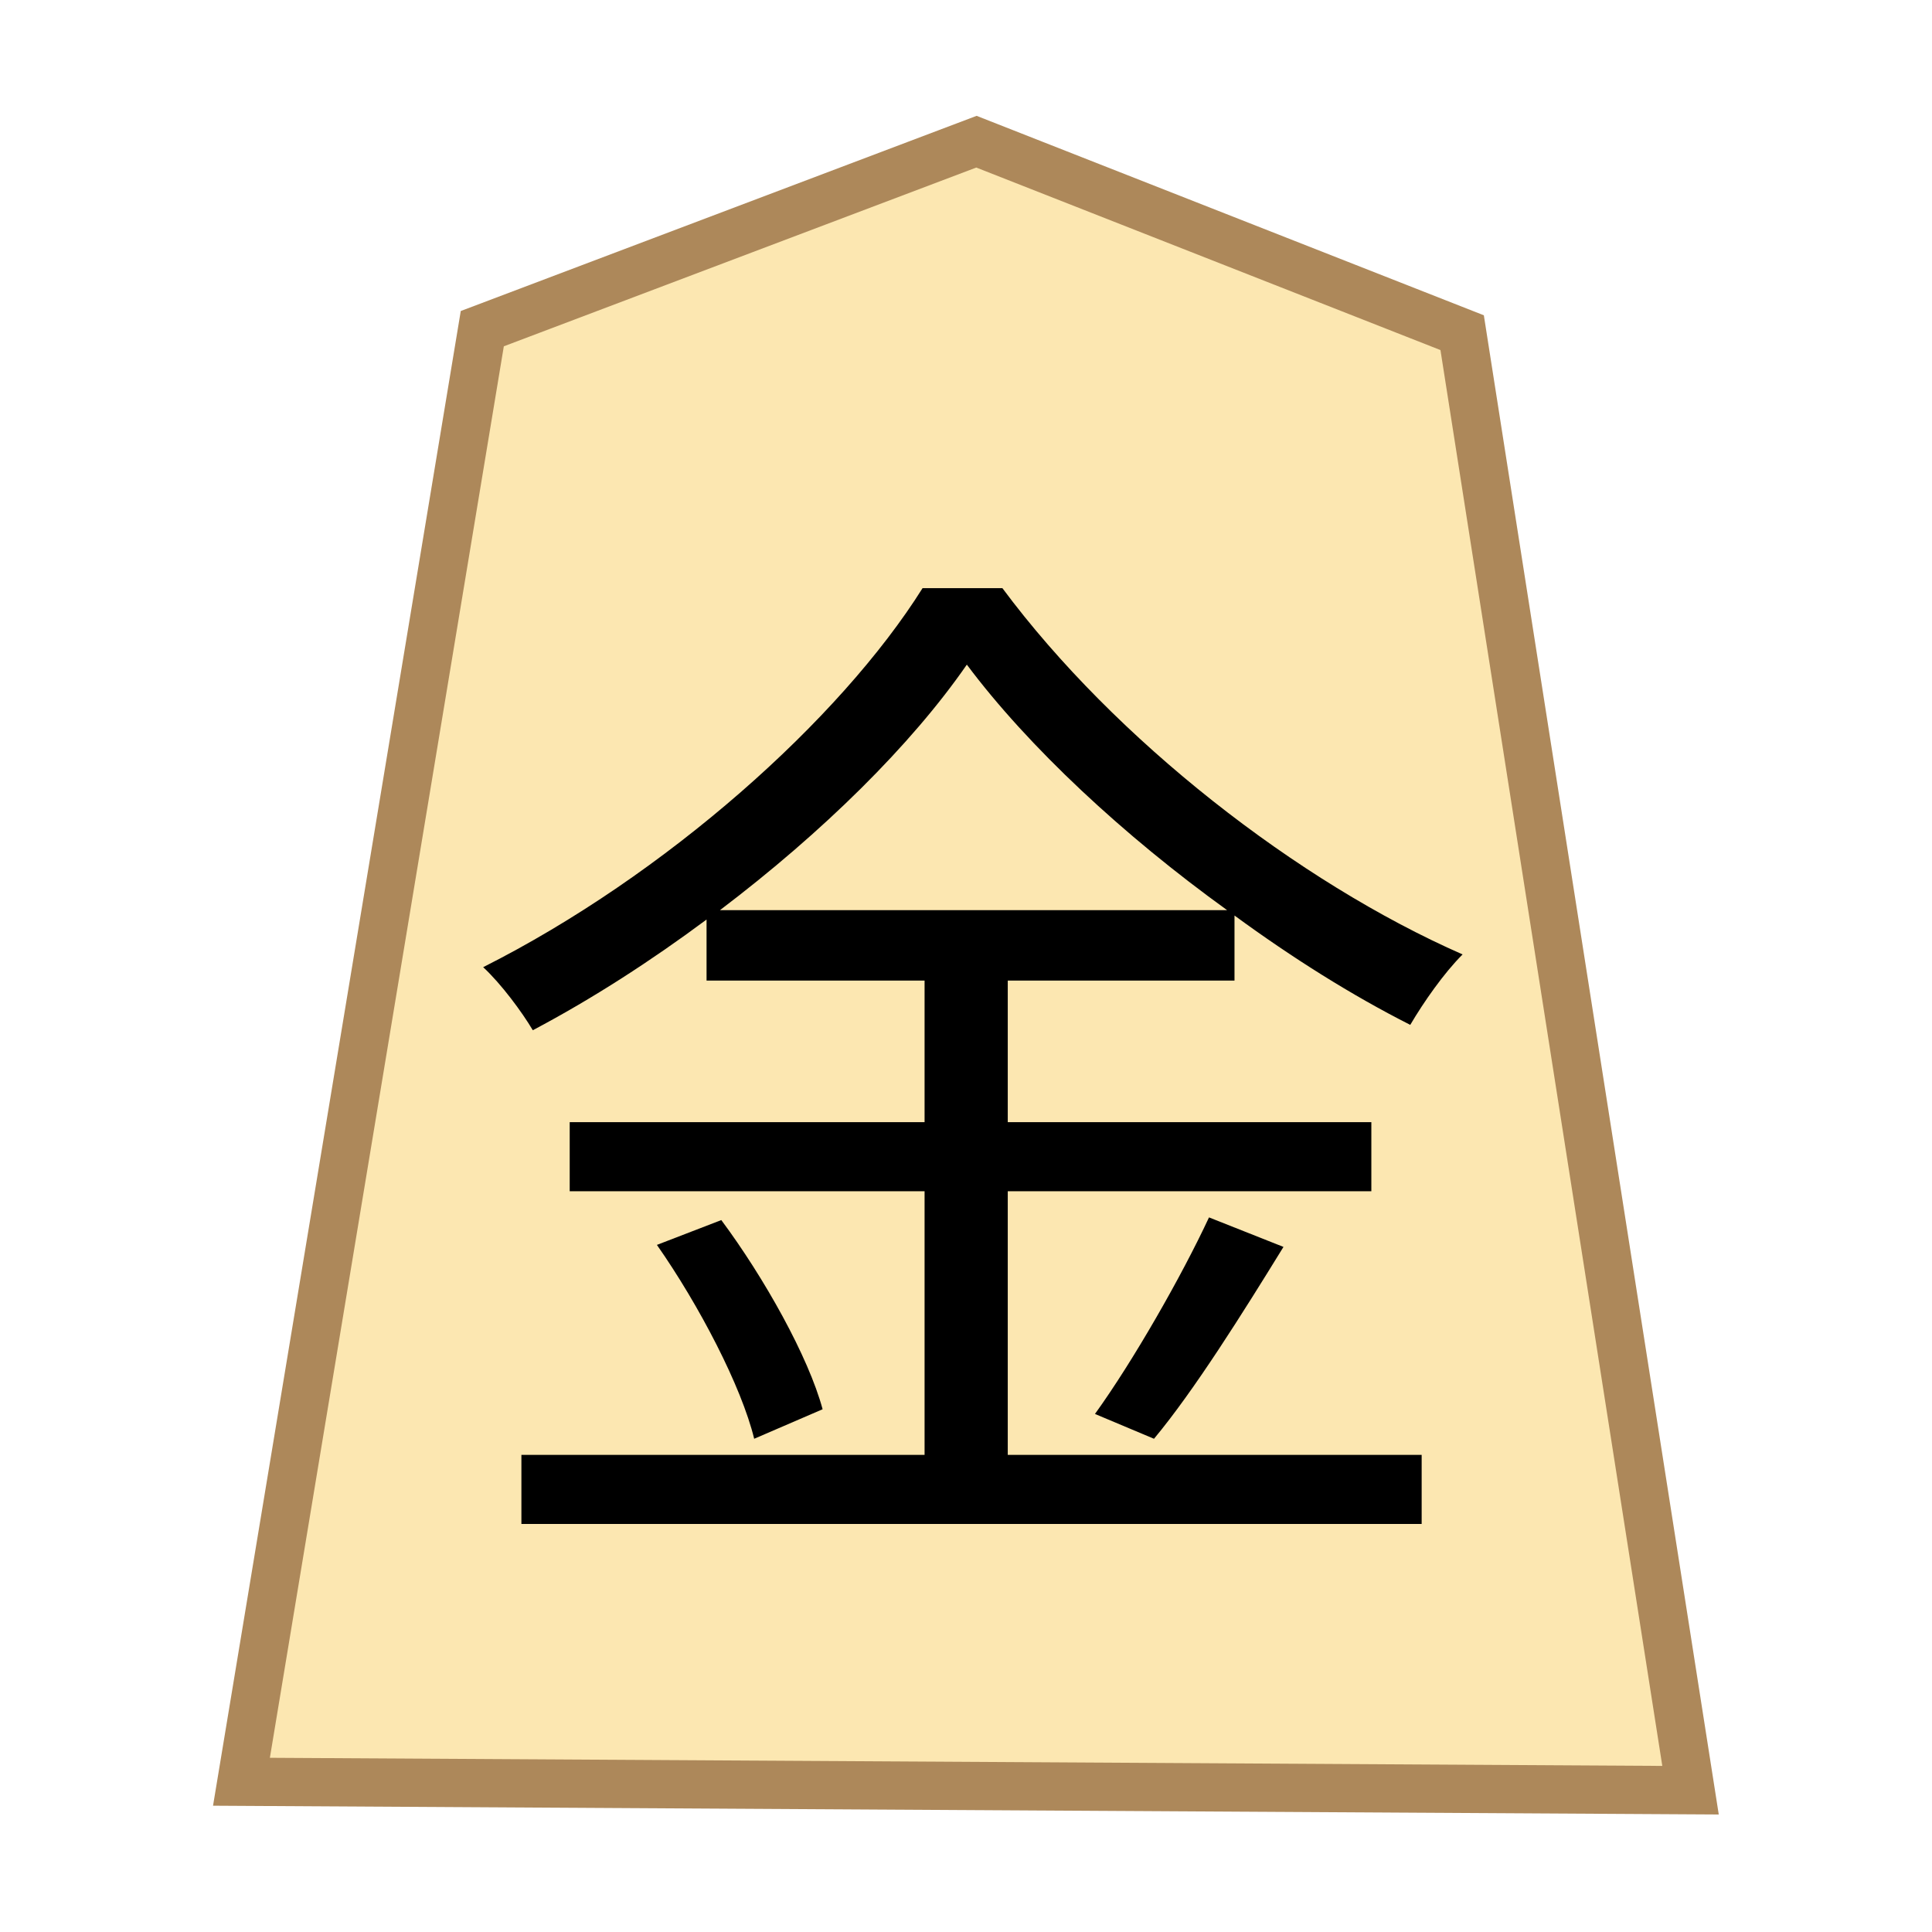
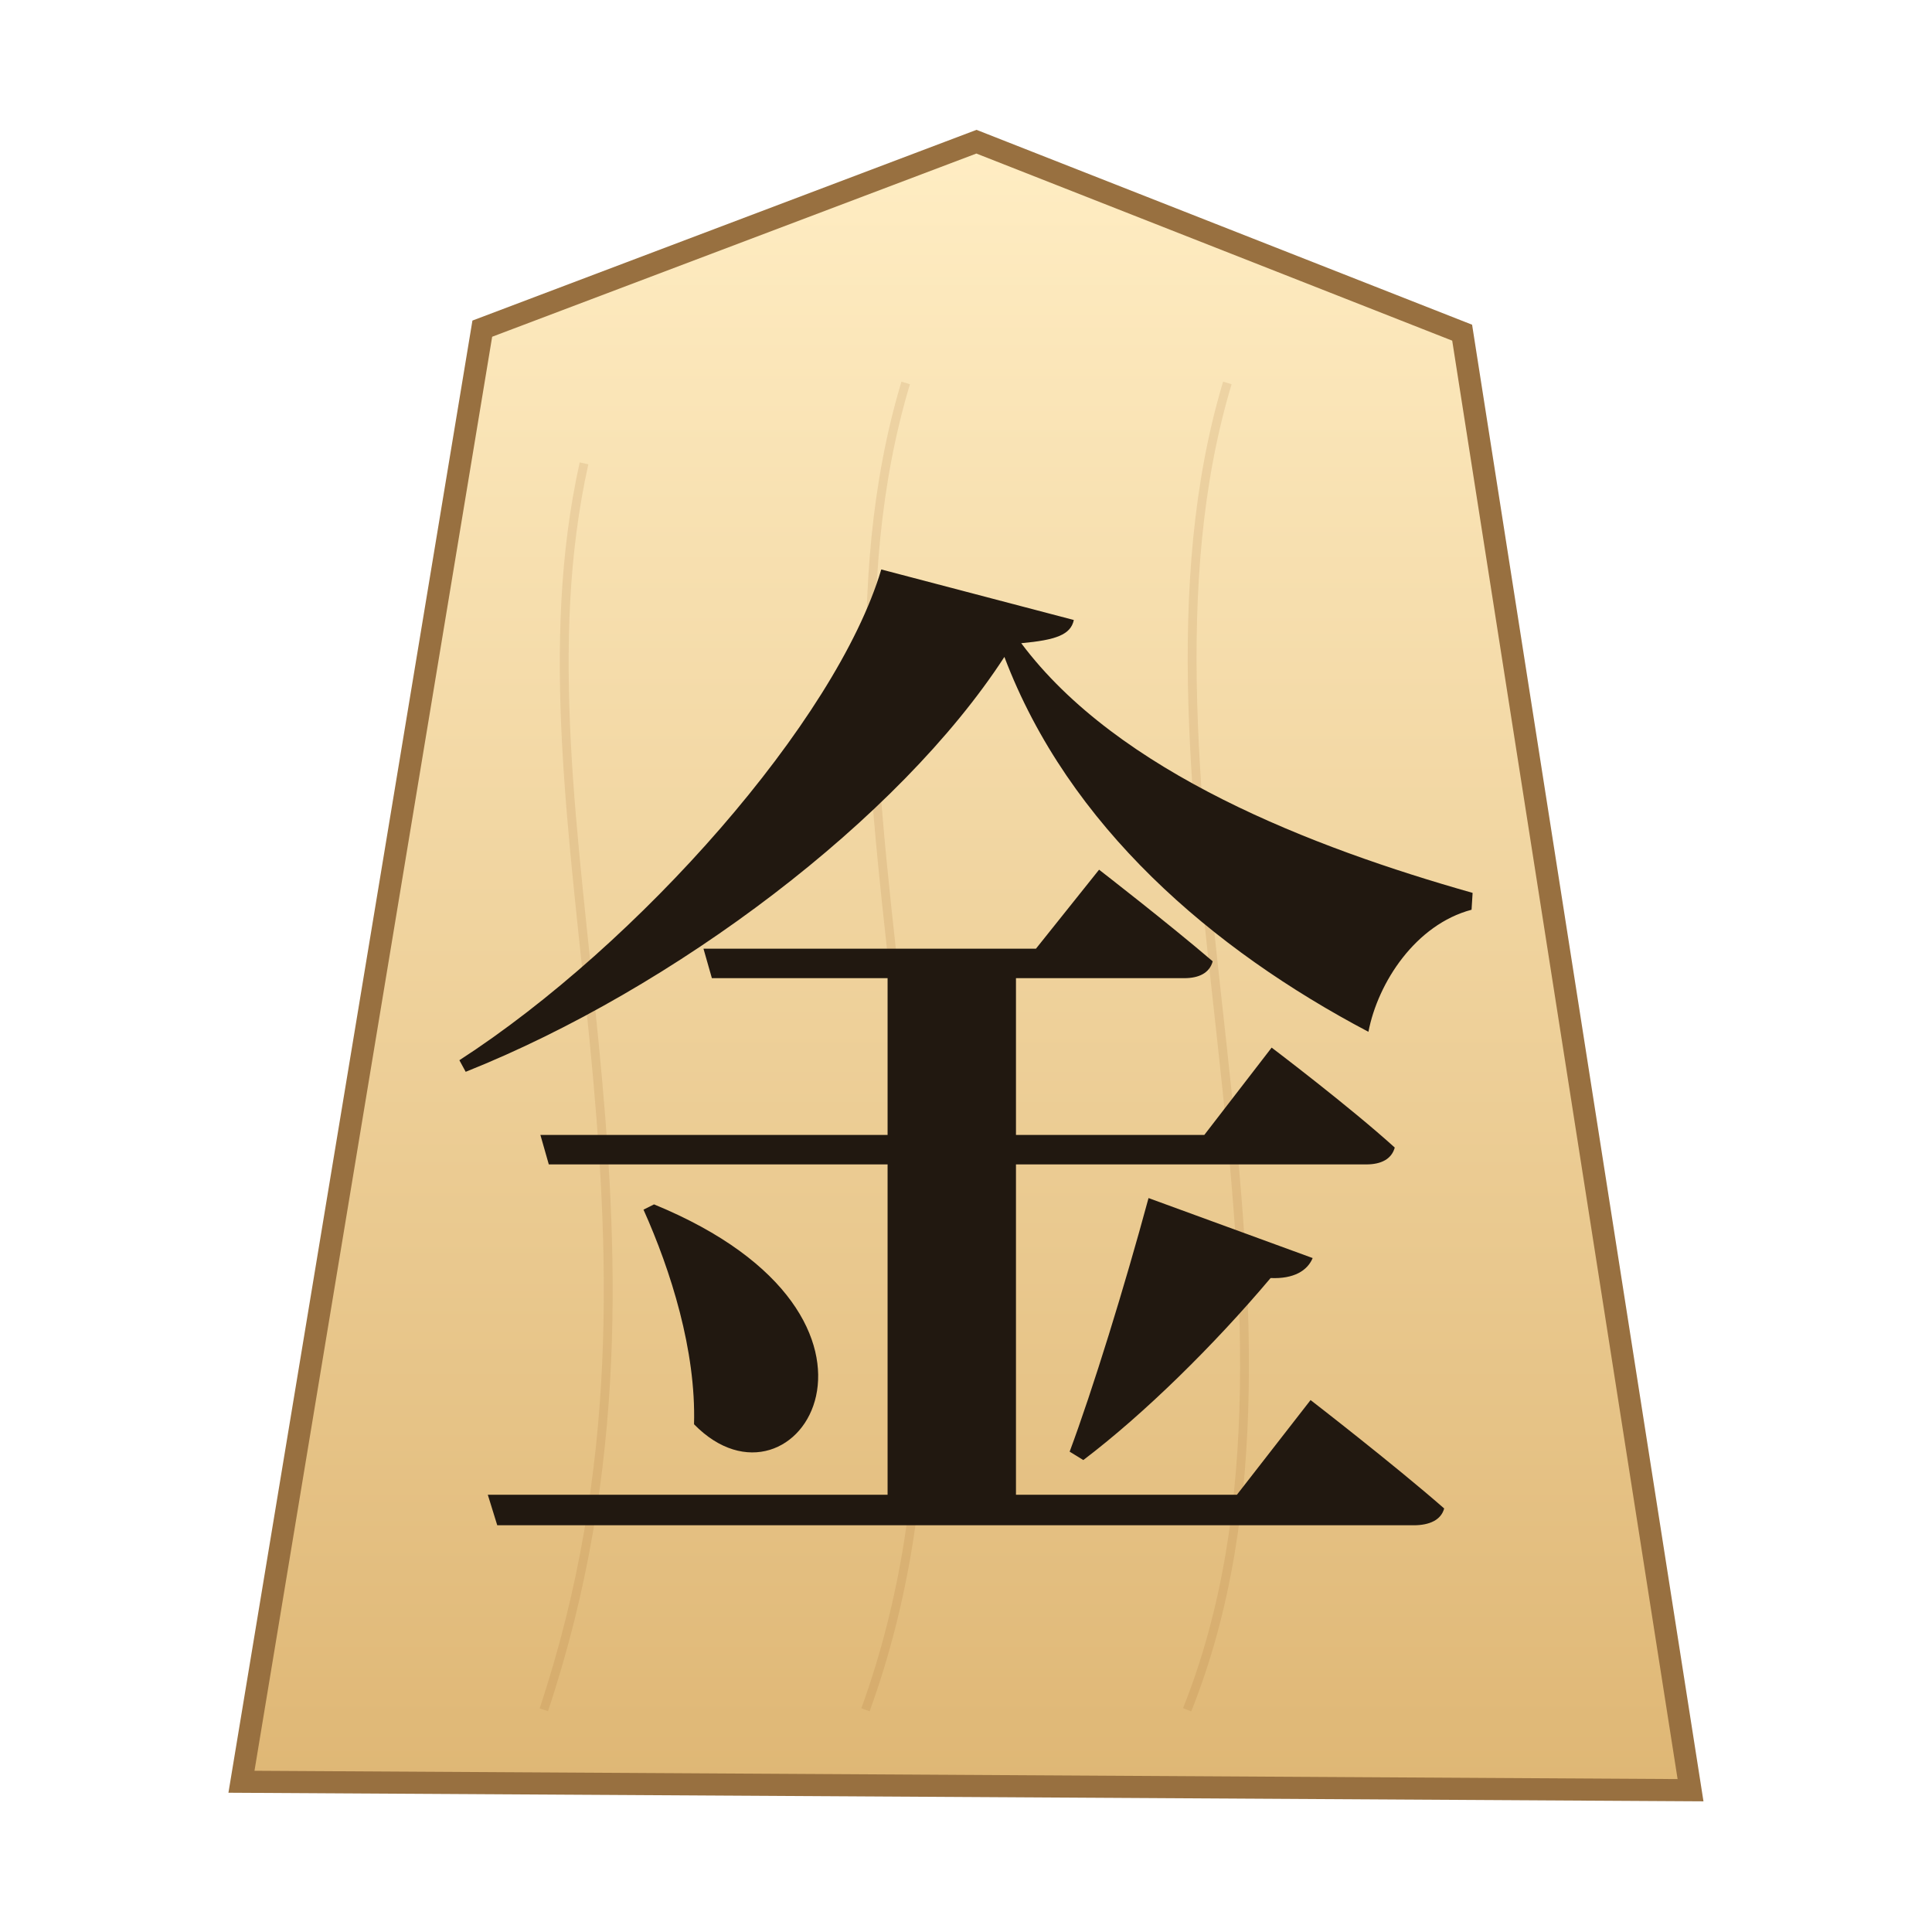
- <svg xmlns="http://www.w3.org/2000/svg" version="1.1" width="45" height="45" id="svg14">
-   <defs id="defs18" />
-   <polygon points="4.48,42.79 40.52,43 34.84,6.75 22.76,2 10.47,6.65 " fill="#fce7b1" stroke="#ad885a" stroke-width="1.2" id="polygon1" transform="matrix(0.93651,0,0,0.93651,1.428367,1.427288)" />
-   <text x="22.613" y="34.322" text-anchor="middle" font-size="24.527px" fill="#000000" font-family="serif" id="text1" style="stroke-width:0.937">金</text>
+ <svg xmlns="http://www.w3.org/2000/svg" width="45" height="45" viewBox="0 0 45 45">
+   <defs>
+     <linearGradient id="surface" x1="0%" y1="0%" x2="0%" y2="100%">
+       <stop offset="0%" stop-color="#ffedc3" />
+       <stop offset="100%" stop-color="#dfb775" />
+     </linearGradient>
+   </defs>
+   <g transform="matrix(0.93651,0,0,0.93651,1.428367,1.427288)">
+     <polygon points="4.48,42.79 40.52,43 34.84,6.75 22.76,2 10.47,6.65 " fill="url(#surface)" stroke="#987040" stroke-width="0.55" />
+     <path d="M13 10C11 19 16 29 12 41M21 8C18 18 24 30 20 41M29 8C26 18 32 31 28 41" fill="none" stroke="#996126" stroke-opacity="0.14" stroke-width="0.22" />
+     <path fill="#211810" fill-rule="nonzero" d="M14.741 28.430L14.479 28.561C15.160 30.079 15.788 32.067 15.736 33.899C18.274 36.491 21.623 31.256 14.741 28.430M27.040 28.273C26.438 30.497 25.653 33.036 25.078 34.580L25.418 34.789C26.936 33.637 28.663 31.937 30.076 30.262C30.651 30.288 30.992 30.079 31.122 29.765L27.040 28.273M23.455 14.814C25.051 19.032 28.636 22.097 32.509 24.138C32.745 22.908 33.687 21.469 35.074 21.102L35.100 20.683C31.122 19.556 26.281 17.696 23.874 14.473C24.737 14.394 25.104 14.263 25.182 13.896L20.393 12.639C19.268 16.412 14.349 21.966 9.900 24.845L10.057 25.133C15.238 23.066 20.838 18.848 23.455 14.814M10.607 35.652L10.842 36.411L33.635 36.411C34.027 36.411 34.315 36.280 34.393 35.993C33.137 34.894 31.070 33.297 31.070 33.297L29.238 35.652L23.743 35.652L23.743 27.436L32.457 27.436C32.823 27.436 33.085 27.305 33.164 27.017C32.038 25.996 30.102 24.531 30.102 24.531L28.427 26.703L23.743 26.703L23.743 22.804L27.930 22.804C28.296 22.804 28.558 22.673 28.636 22.385C27.537 21.443 25.810 20.106 25.810 20.106L24.240 22.071L15.971 22.071L16.180 22.804L20.550 22.804L20.550 26.703L11.915 26.703L12.124 27.436L20.550 27.436L20.550 35.652L10.607 35.652" />
+   </g>
</svg>
